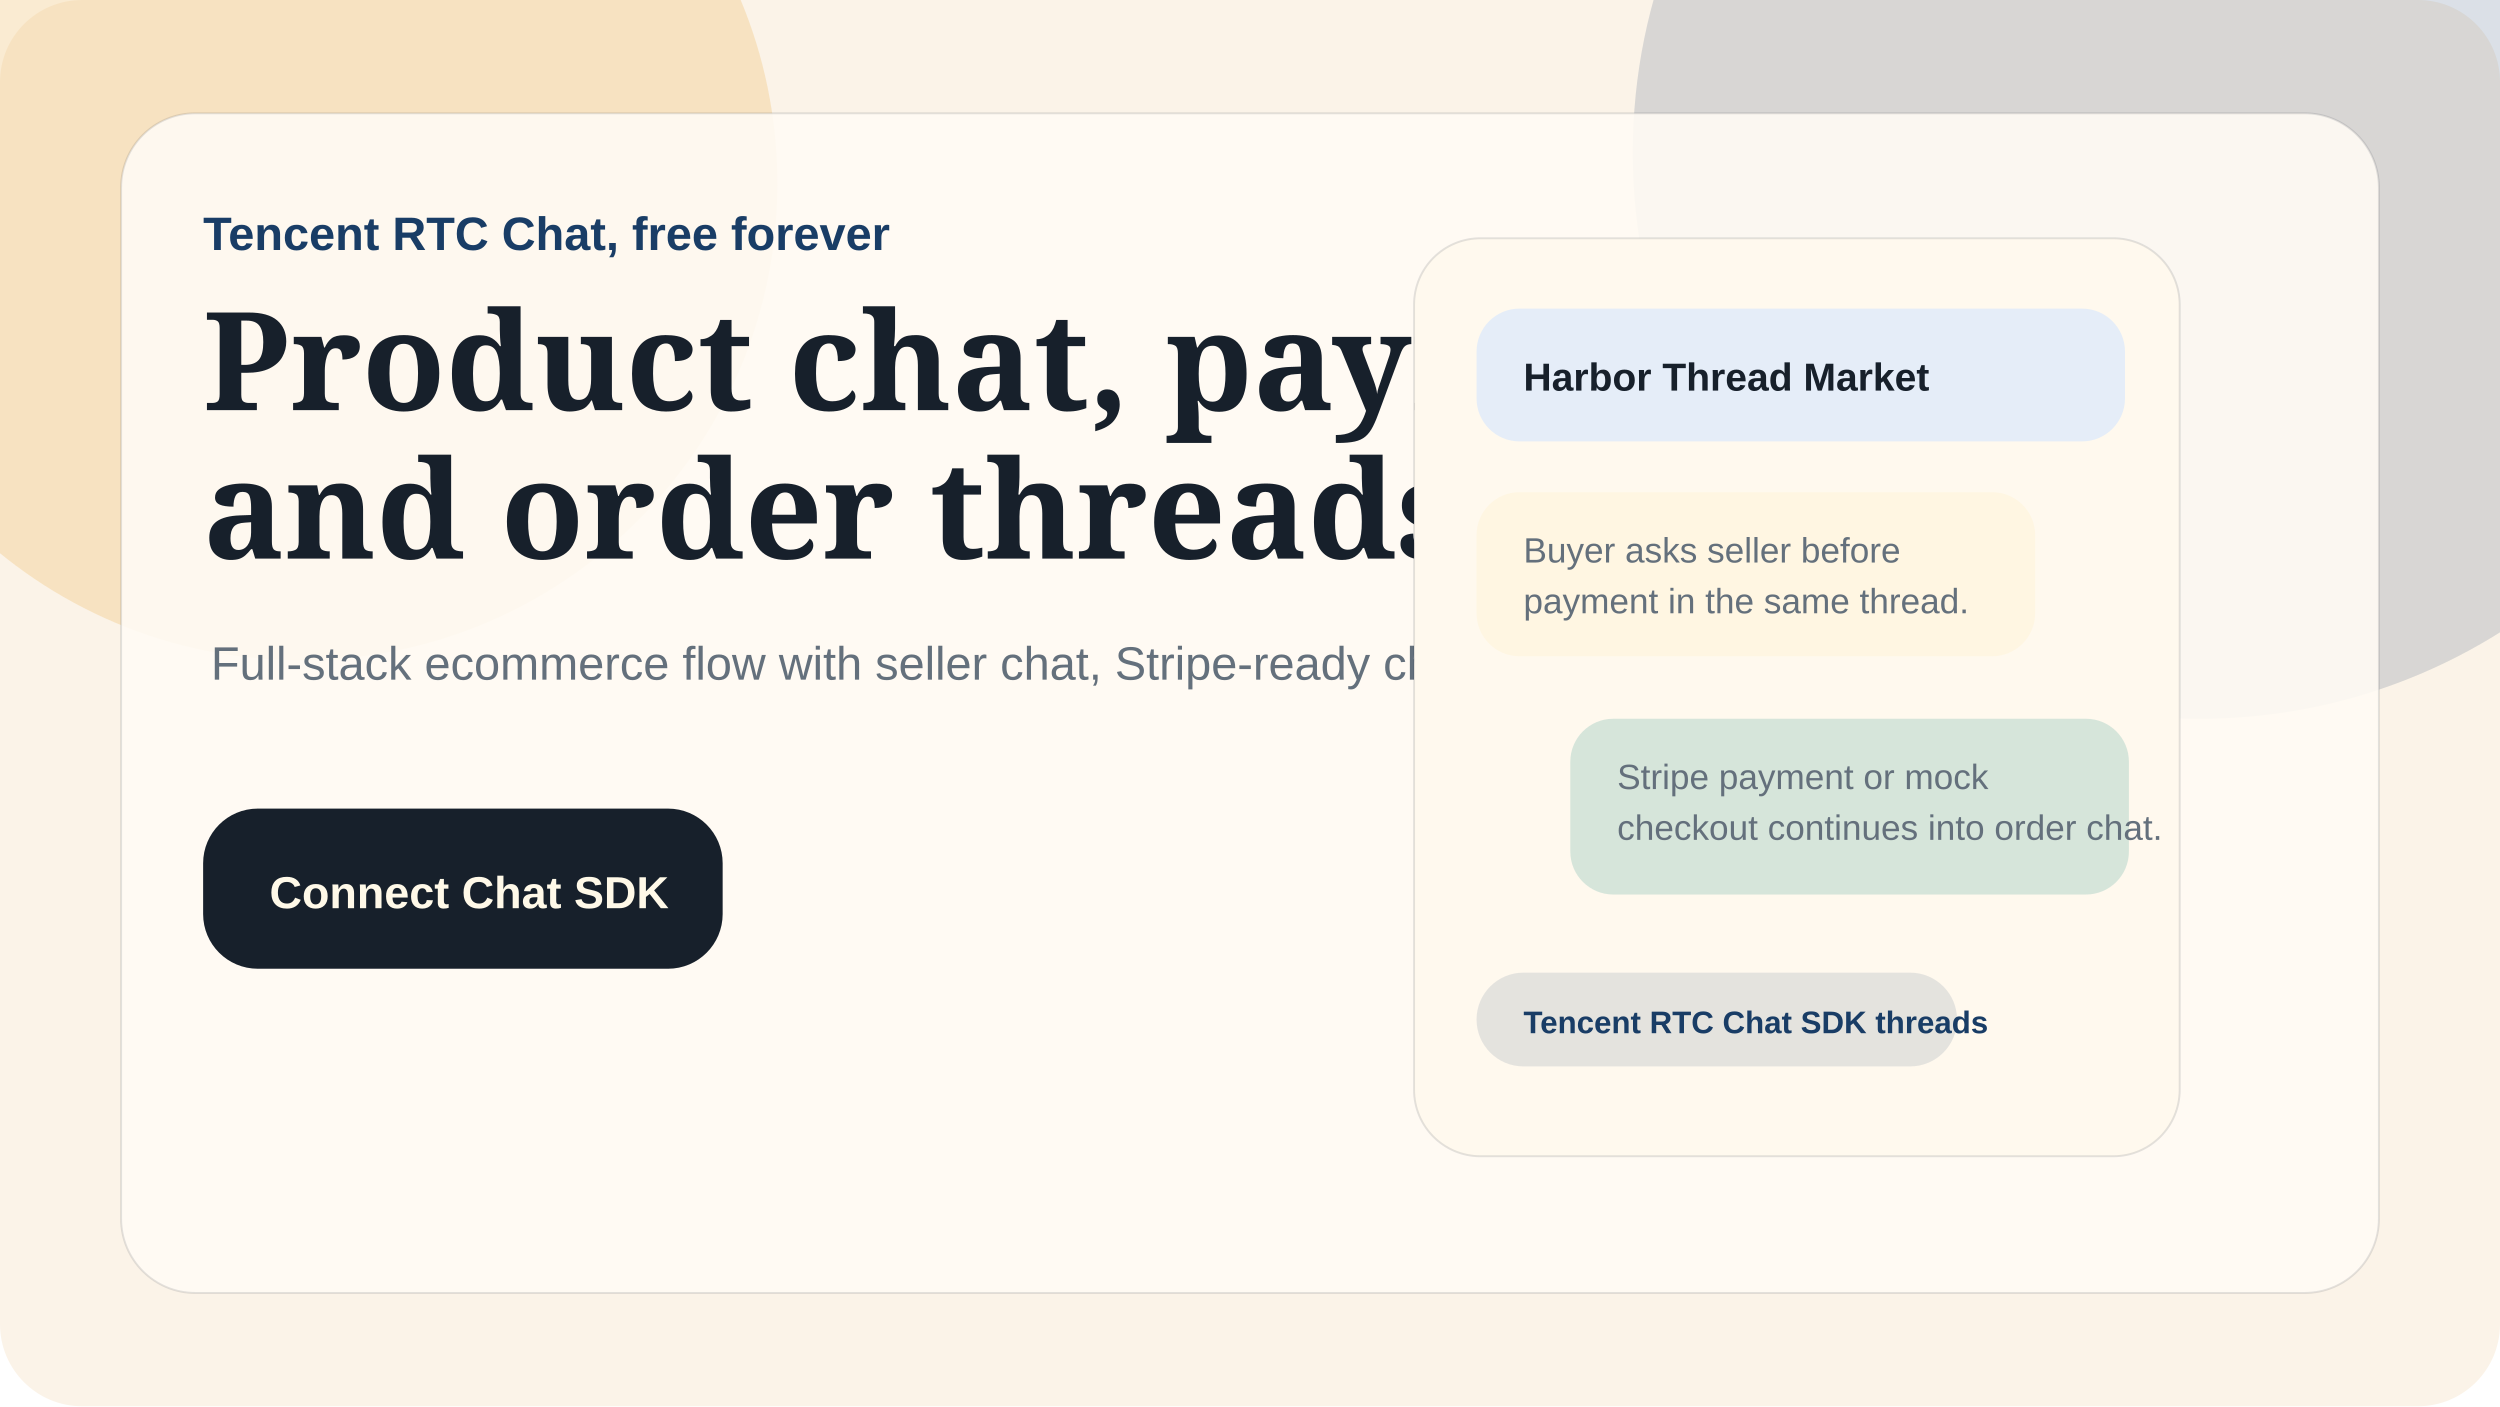
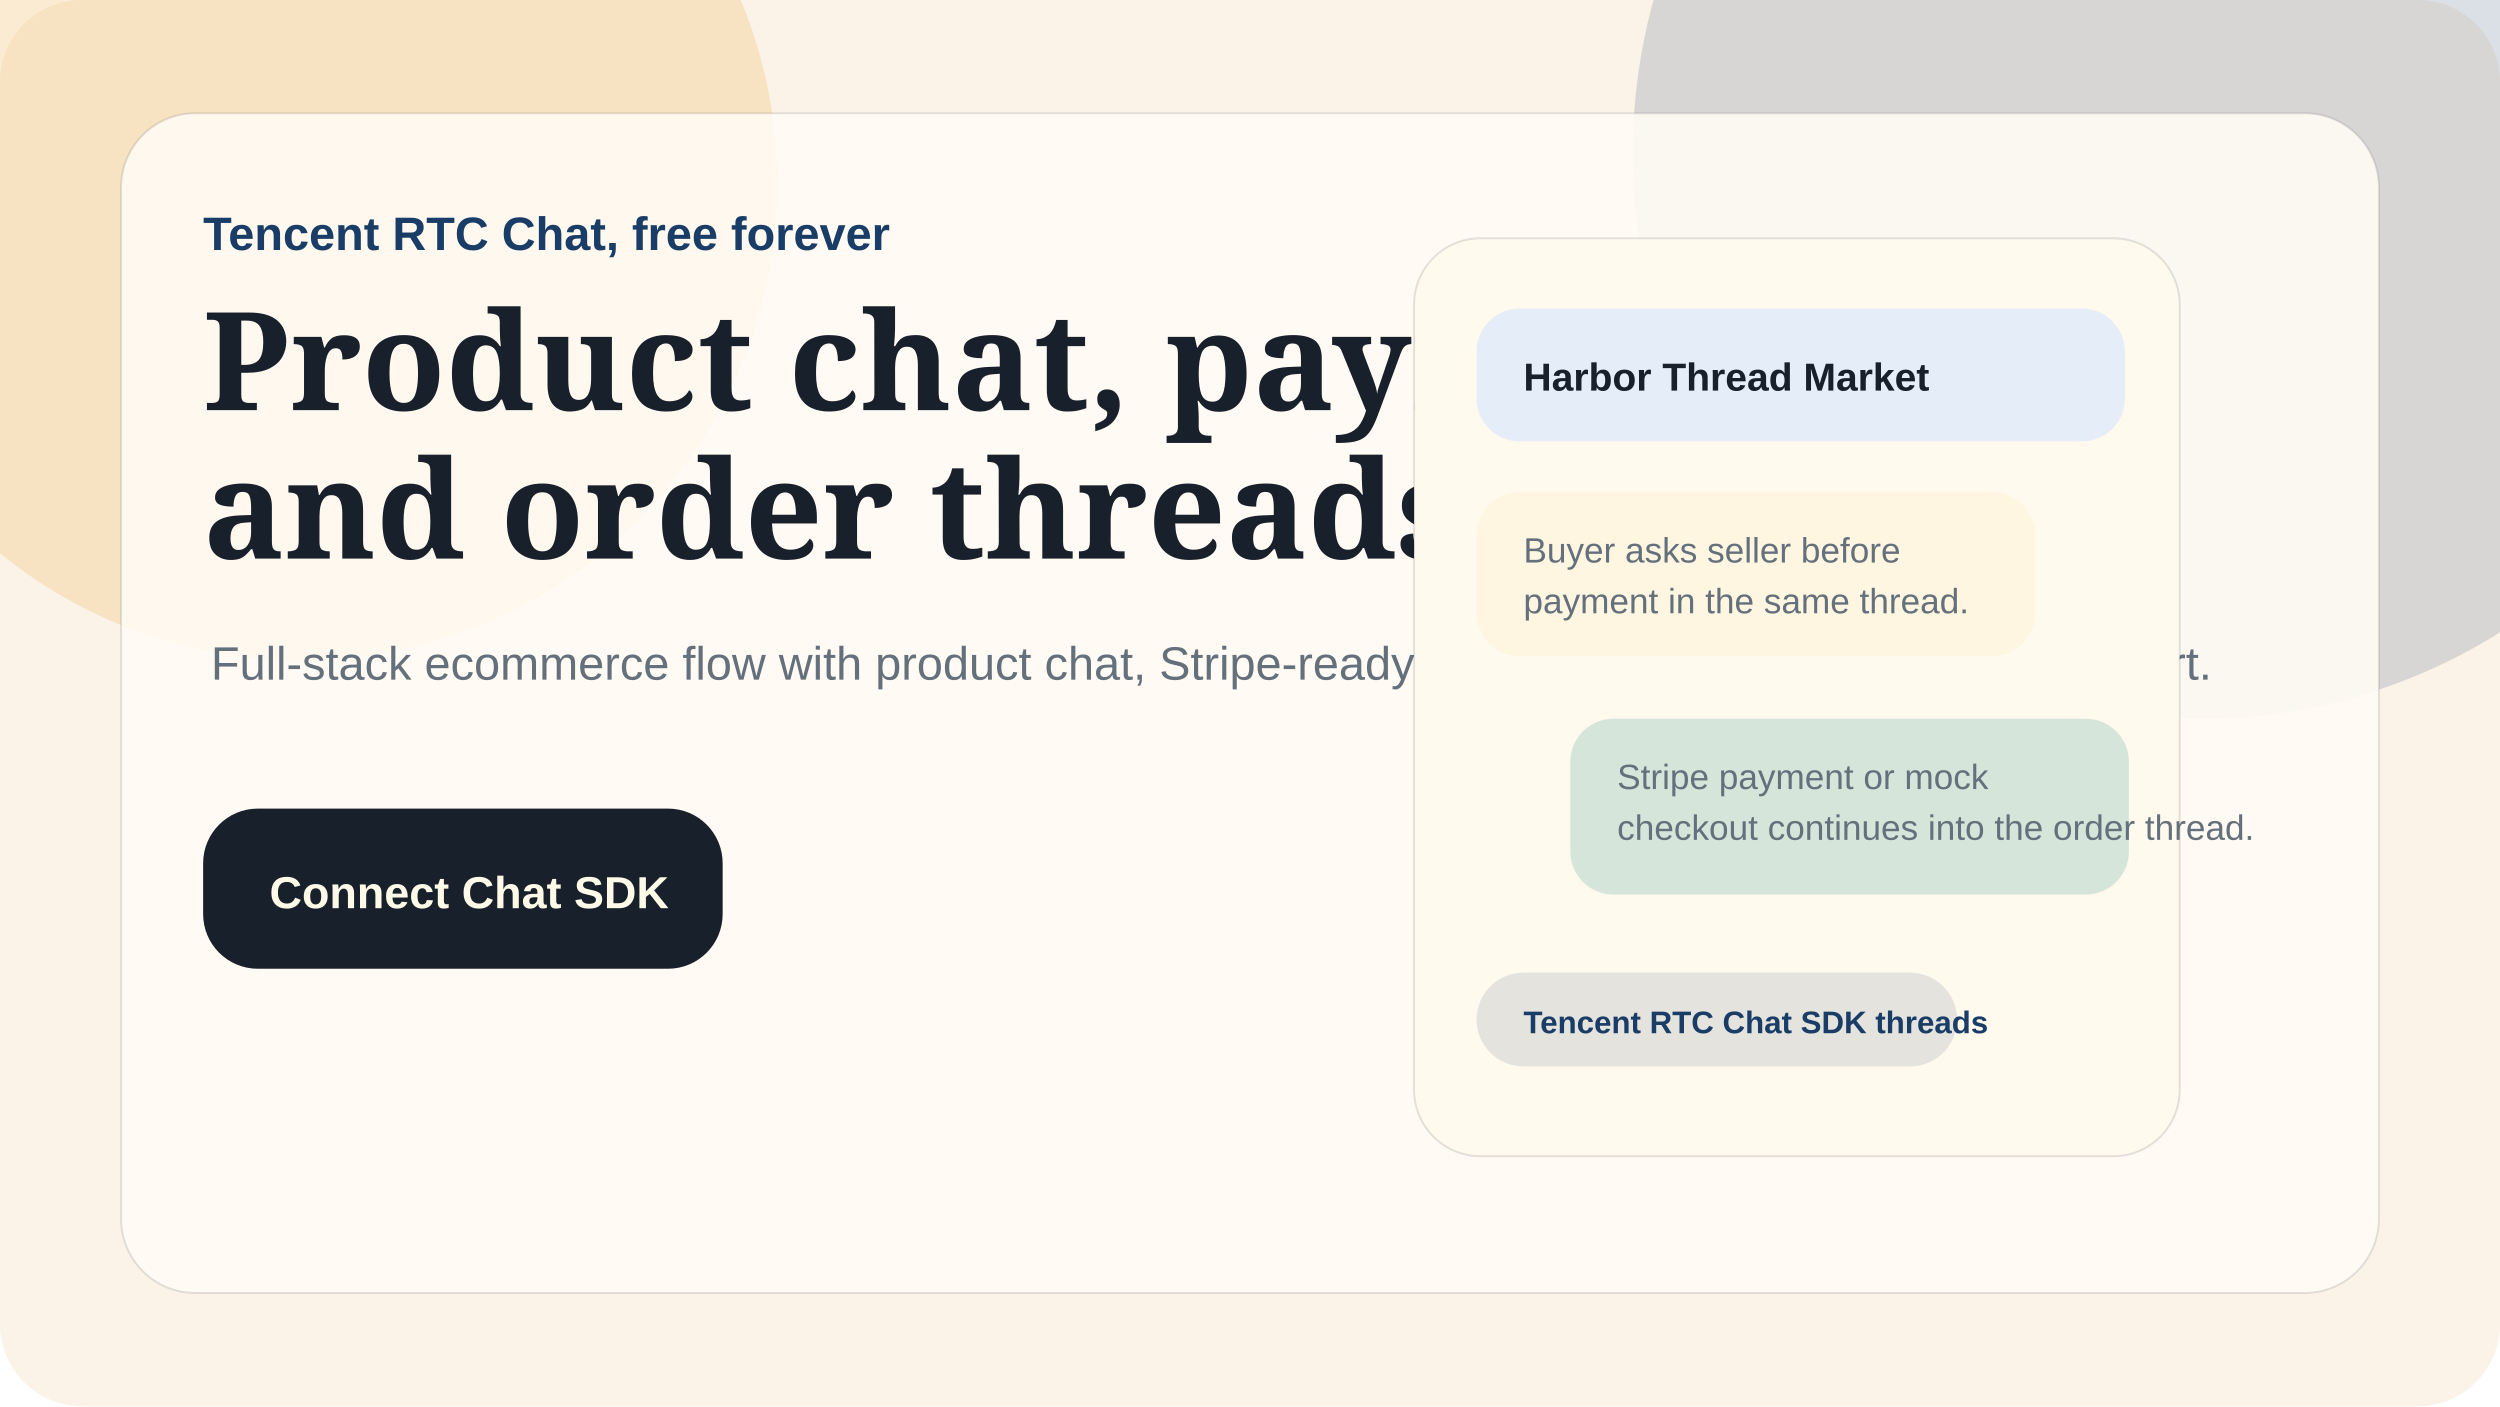
<svg xmlns="http://www.w3.org/2000/svg" width="1280" height="720" viewBox="0 0 1280 720" fill="none">
  <rect width="1280" height="720" rx="42" fill="#FBF3E8" />
  <circle cx="154" cy="94" r="244" fill="#ECB860" fill-opacity="0.28" />
  <circle cx="1126" cy="78" r="290" fill="#193D66" fill-opacity="0.16" />
  <rect x="62" y="58" width="1156" height="604" rx="38" fill="#FFFBF4" fill-opacity="0.9" stroke="#17202B" stroke-opacity="0.12" />
  <text x="104" y="128" fill="#193D66" font-family="Avenir Next, Arial" font-size="24" font-weight="800">Tencent RTC Chat, free forever</text>
  <text x="104" y="210" fill="#17202B" font-family="Georgia, serif" font-size="70" font-weight="700">Product chat, payments,</text>
  <text x="104" y="286" fill="#17202B" font-family="Georgia, serif" font-size="70" font-weight="700">and order threads together.</text>
-   <text x="108" y="348" fill="#64707C" font-family="Avenir Next, Arial" font-size="24">Full-stack ecommerce flow with seller chat, Stripe-ready checkout, and post-purchase support.</text>
+   <text x="108" y="348" fill="#64707C" font-family="Avenir Next, Arial" font-size="24">Full-stack ecommerce flow with product chat, Stripe-ready checkout, and post-purchase support.</text>
  <rect x="104" y="414" width="266" height="82" rx="28" fill="#17202B" />
  <text x="138" y="465" fill="#FFF9E8" font-family="Avenir Next, Arial" font-size="23" font-weight="800">Connect Chat SDK</text>
  <rect x="724" y="122" width="392" height="470" rx="34" fill="#FFF9EE" stroke="#17202B" stroke-opacity="0.12" />
  <rect x="756" y="158" width="332" height="68" rx="22" fill="#D3E5FF" fill-opacity="0.58" />
  <text x="780" y="200" fill="#17202B" font-family="Avenir Next, Arial" font-size="20" font-weight="800">Harbor Thread Market</text>
  <rect x="756" y="252" width="286" height="84" rx="22" fill="#FFF6E2" />
  <text x="780" y="288" fill="#64707C" font-family="Avenir Next, Arial" font-size="18">Buyer asks seller before</text>
  <text x="780" y="314" fill="#64707C" font-family="Avenir Next, Arial" font-size="18">payment in the same thread.</text>
  <rect x="804" y="368" width="286" height="90" rx="22" fill="#1C8B83" fill-opacity="0.18" />
  <text x="828" y="404" fill="#64707C" font-family="Avenir Next, Arial" font-size="18">Stripe payment or mock</text>
-   <text x="828" y="430" fill="#64707C" font-family="Avenir Next, Arial" font-size="18">checkout continues into order chat.</text>
+   <text x="828" y="430" fill="#64707C" font-family="Avenir Next, Arial" font-size="18">checkout continues into the order thread.</text>
  <rect x="756" y="498" width="246" height="48" rx="24" fill="#193D66" fill-opacity="0.12" />
  <text x="780" y="529" fill="#193D66" font-family="Avenir Next, Arial" font-size="16" font-weight="800">Tencent RTC Chat SDK threads</text>
</svg>
